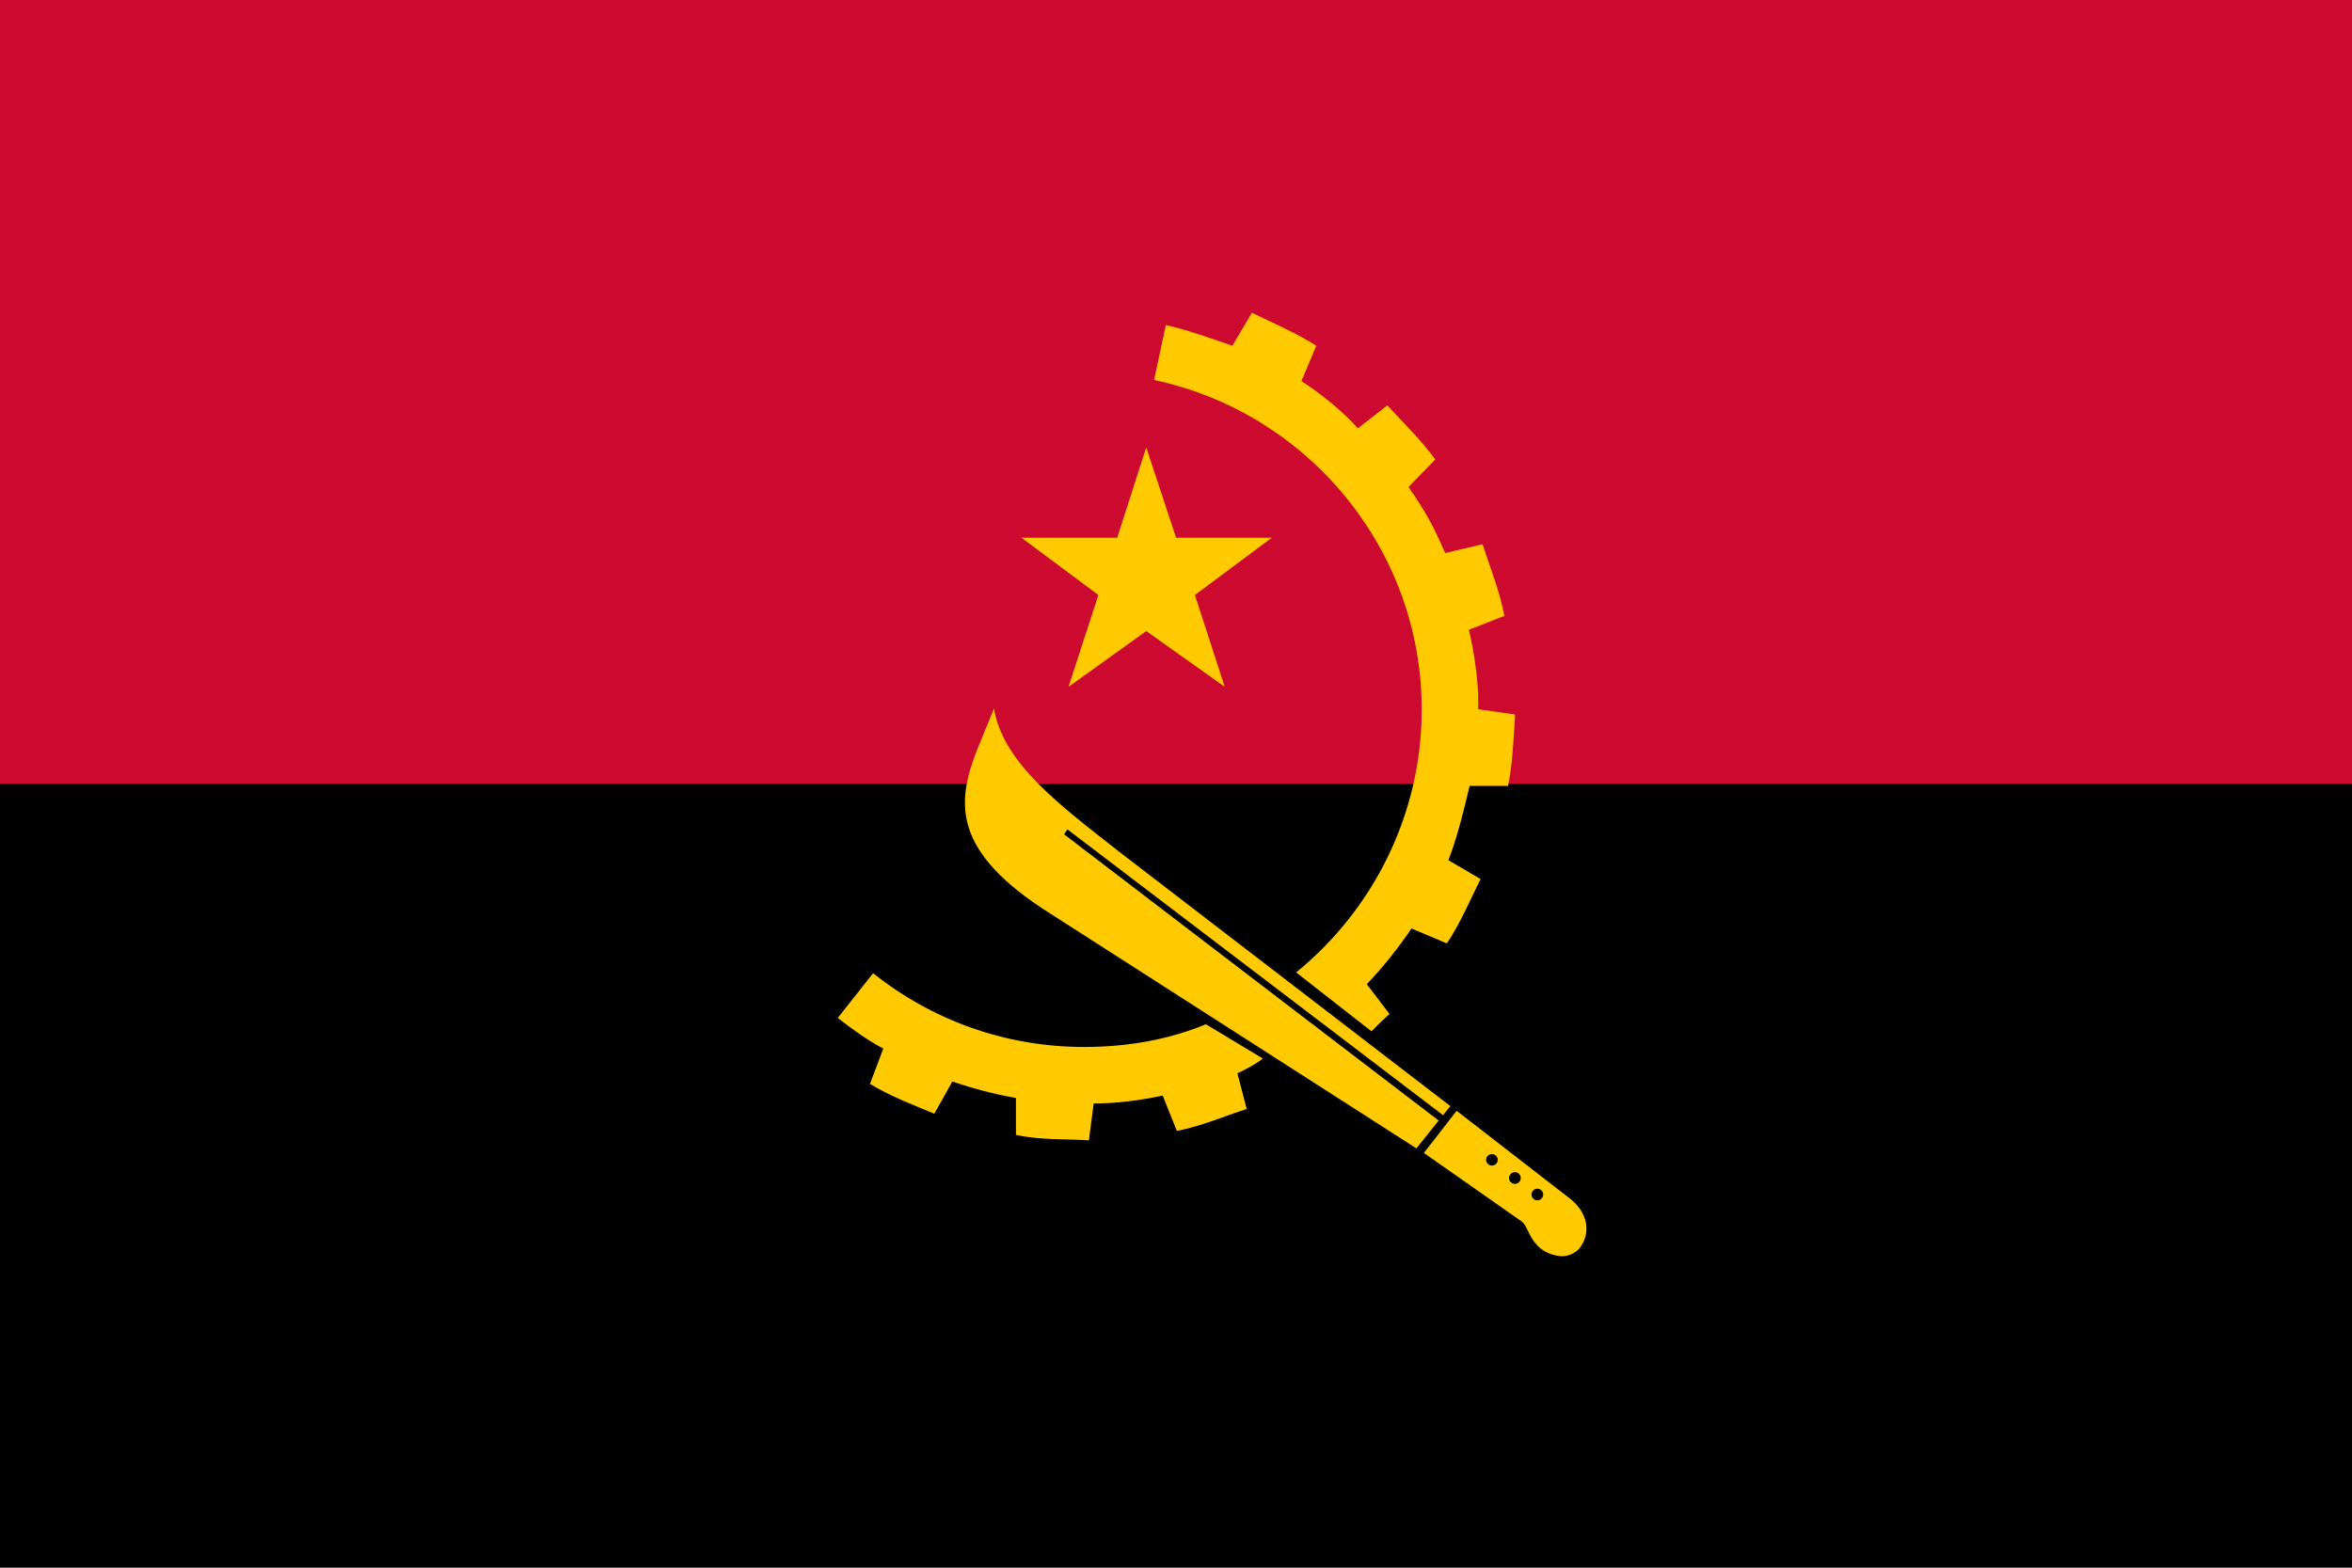
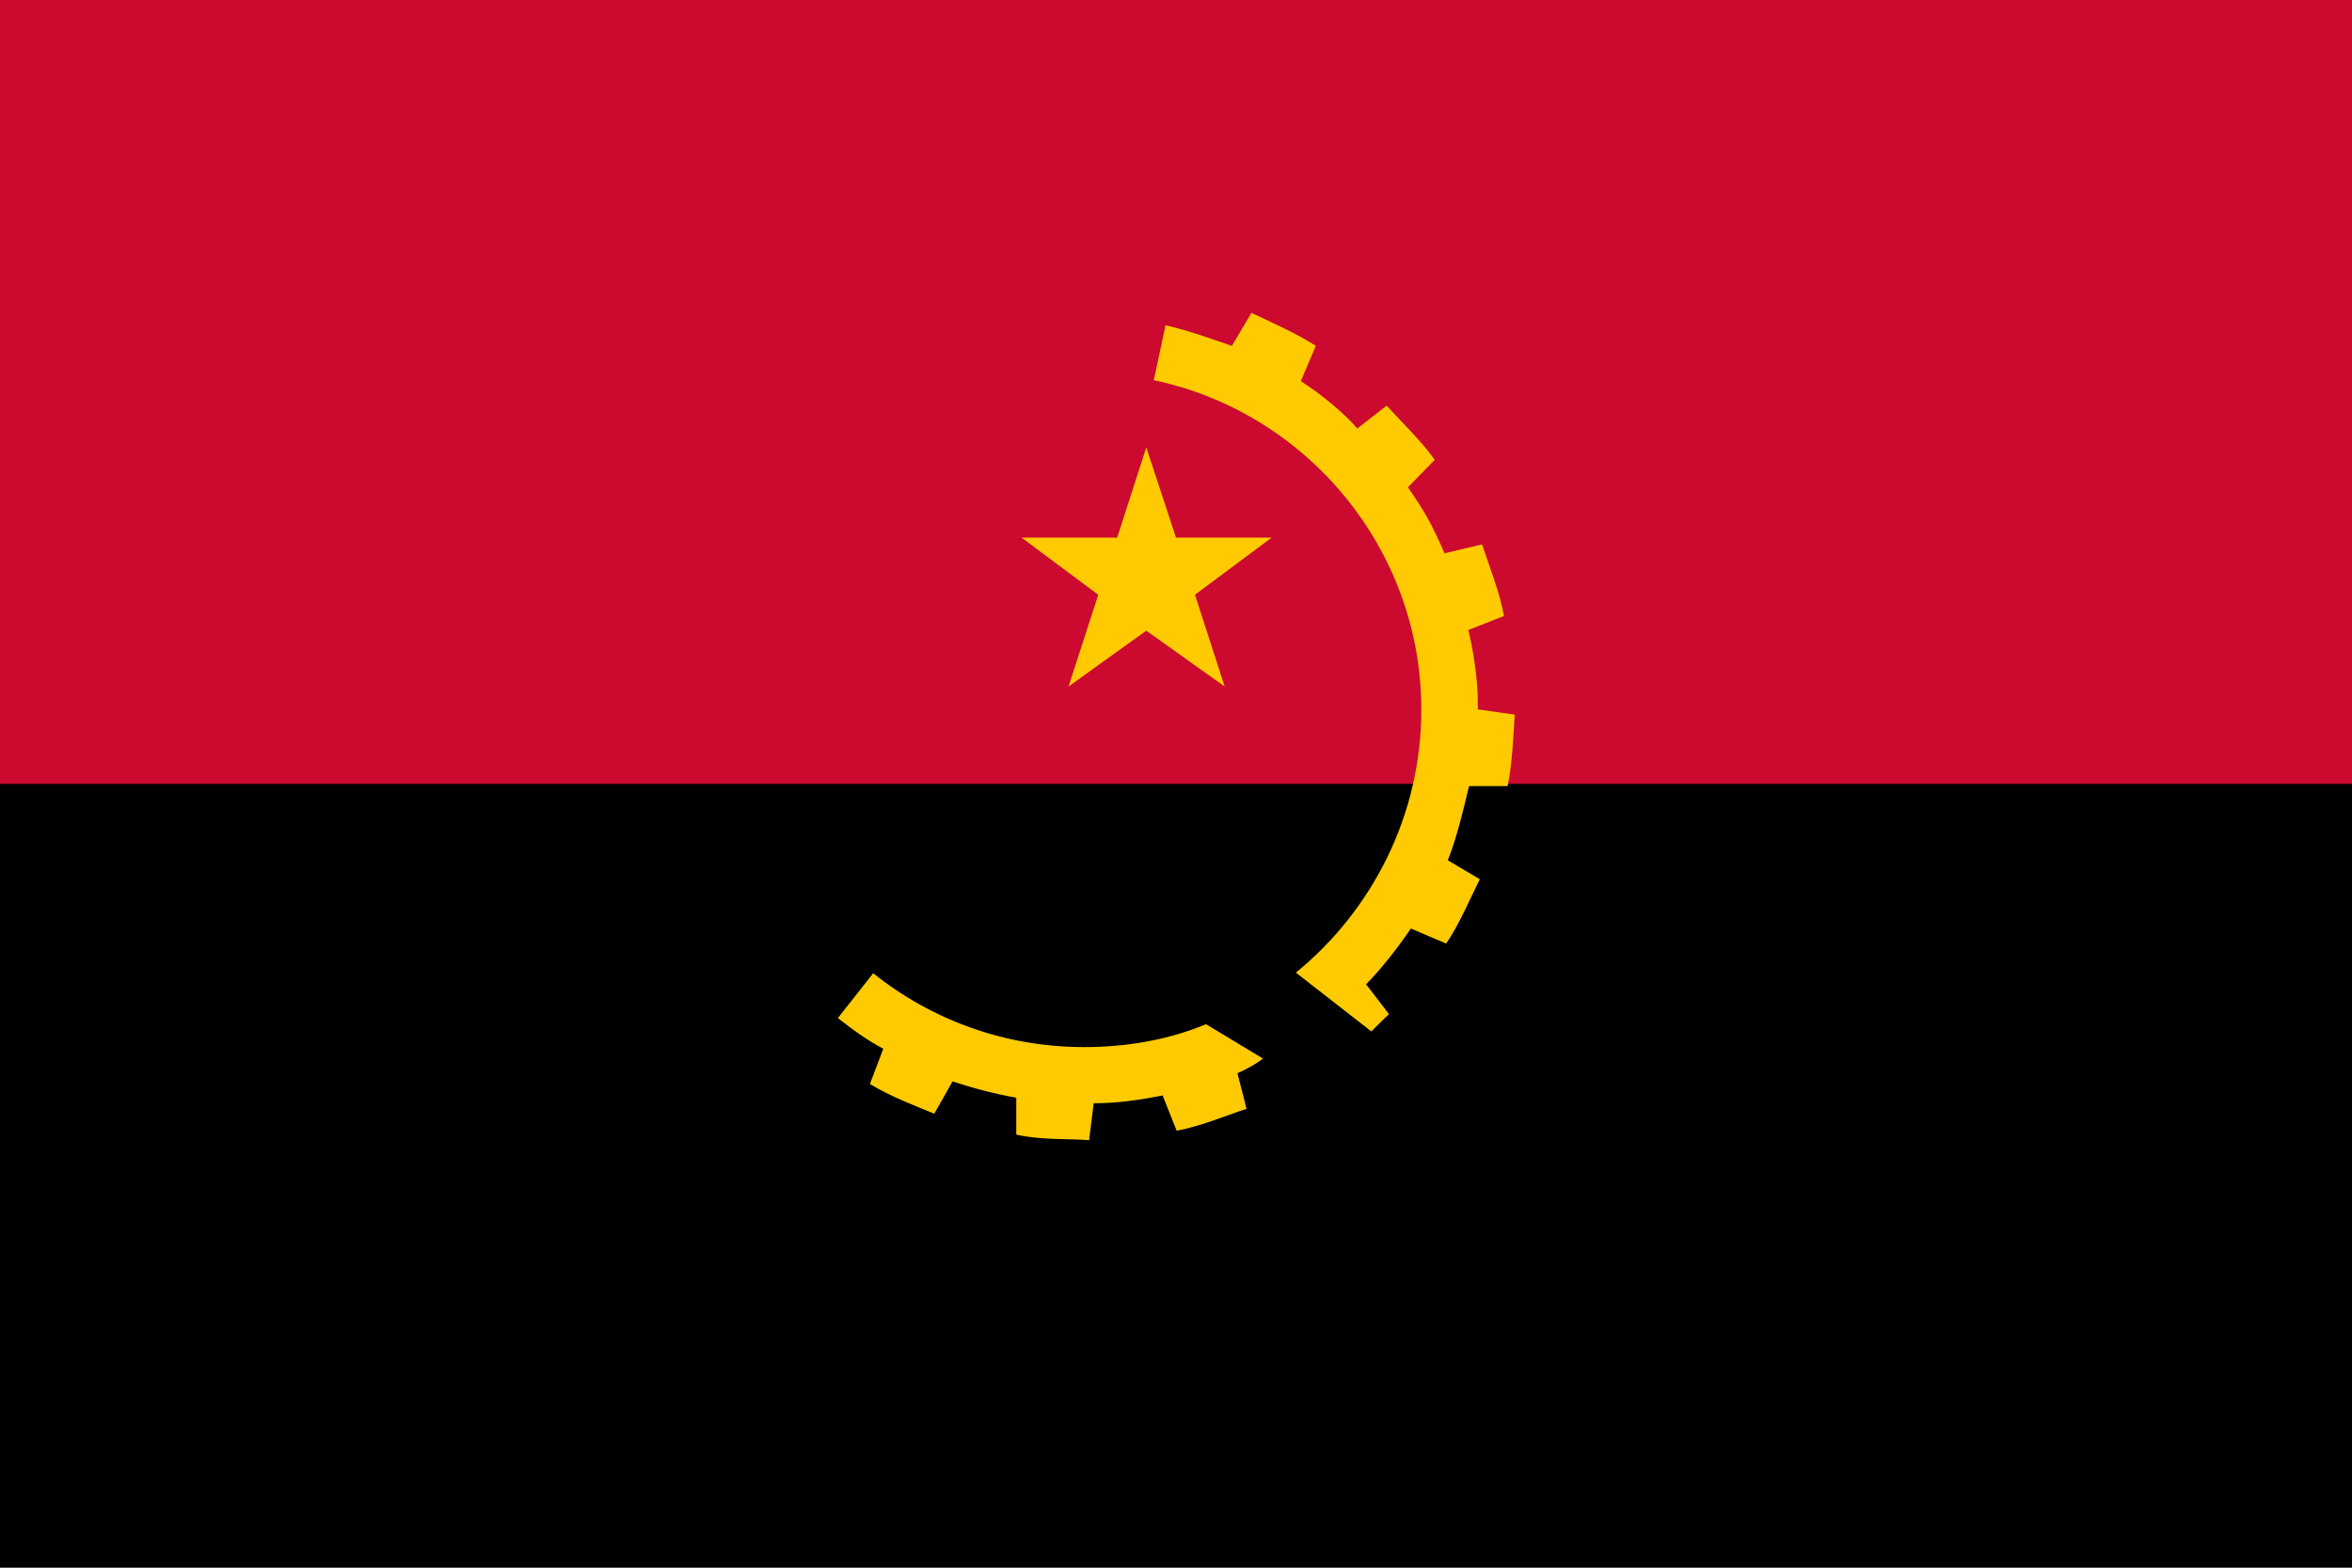
- <svg xmlns="http://www.w3.org/2000/svg" viewBox="0 0 900 600">
-   <path d="M0 0h900v600H0z" />
-   <path fill="#cc092f" d="M0 0h900v300H0z" />
-   <path d="M390.858 205.797h36.644l11.112-34.537 11.41 34.537h36.64l-29.433 21.926 11.409 35.135-30.026-21.324-29.731 21.324 11.41-35.135z" fill="#ffcb00" fill-rule="evenodd" />
-   <path d="M524.801 394.706l-28.827-22.53c29.127-23.724 48.052-60.064 48.052-100.605 0-61.866-44.144-113.824-102.411-126.137l4.504-21.025c8.11 1.803 17.624 5.217 25.432 7.916l7.51-12.608c8.1 3.9 17.118 7.803 24.621 12.608l-5.703 13.518c7.51 4.808 16.575 12.251 21.616 18.112l11.277-8.809c6.008 6.604 13.218 13.507 18.323 20.721l-10.211 10.512c6.594 9.68 9.143 14.135 14.004 25.287l14.327-3.36c2.706 8.408 6.814 18.702 8.32 27.408l-13.566 5.332c1.62 6.766 3.718 18.584 3.583 28.525-.011.598-.056 1.276-.056 1.878l14.167 2.021c-.6 8.712-.897 18.625-2.704 27.333h-14.714c-2.1 9.005-4.81 20.02-8.11 28.425l12.308 7.213c-3.901 7.805-7.8 17.117-12.908 24.626l-13.514-5.703c-5.11 7.505-10.81 14.71-17.118 21.321l8.706 11.41c-2.398 2.1-4.502 4.205-6.908 6.61m-63.362-2.704l21.772 13.12c-2.03 1.857-8.112 5.006-9.724 5.644l3.56 13.666c-8.407 2.708-17.42 6.608-26.724 8.412l-5.405-13.513c-8.71 1.8-17.416 3-26.427 3l-1.807 14.114c-8.406-.598-18.617 0-27.928-2.102v-14.11c-8.411-1.506-16.519-3.606-24.324-6.312l-6.91 12.322c-7.207-3.01-16.816-6.615-24.628-11.416l5.108-13.514c-6.31-3.307-12.015-7.509-17.42-11.72l13.515-17.118c22.226 17.722 50.153 28.228 80.787 28.228 16.221 0 32.132-2.697 46.555-8.7" fill="#ffcb00" fill-rule="evenodd" />
-   <path d="M552.192 426.811L408.462 317.43l-1.31 1.866 143.36 109.573-8.509 10.647-139.753-89.64c-37.839-23.726-36.337-42.344-28.528-62.466l6.608-16.217c3.605 21.023 25.223 36.944 47.748 54.658l126.914 97.497zm36.084 32.6a2.23 2.23 0 01-2.23-2.238 2.23 2.23 0 012.23-2.232c1.237 0 2.24 1 2.24 2.232a2.238 2.238 0 01-2.24 2.239m-8.59-6.308a2.24 2.24 0 01-2.237-2.235 2.236 2.236 0 112.237 2.235m-8.79-7.006c-1.232 0-2.236-1-2.236-2.231a2.236 2.236 0 014.47 0c0 1.231-1 2.231-2.234 2.231m29.554 12.4l-43.065-33.365-12.514 16.127 37.41 26.235c3.005 2.1 3.3 11.718 14.407 13.222 4.513.596 7.508-2.71 7.508-2.71 4.84-5.892 3.521-14.003-3.746-19.51" fill="#ffcb00" fill-rule="evenodd" />
+ <svg xmlns="http://www.w3.org/2000/svg" version="1.1" id="Layer_1" x="0px" y="0px" viewBox="0 0 720 480" style="enable-background:new 0 0 720 480;" xml:space="preserve">
+   <g>
+     <path d="M0,0h720v480H0V0z" />
+     <path style="fill:#CC092F;" d="M0,0h720v240H0V0z" />
+     <path style="fill-rule:evenodd;clip-rule:evenodd;fill:#FFCB00;" d="M312.7,164.6H342l8.9-27.6l9.1,27.6h29.3l-23.5,17.5l9.1,28.1   l-24-17.1l-23.8,17.1l9.1-28.1L312.7,164.6z" />
+     <path style="fill-rule:evenodd;clip-rule:evenodd;fill:#FFCB00;" d="M419.8,315.8l-23.1-18c23.3-19,38.4-48.1,38.4-80.5   c0-49.5-35.3-91.1-81.9-100.9l3.6-16.8c6.5,1.4,14.1,4.2,20.3,6.3l6-10.1c6.5,3.1,13.7,6.2,19.7,10.1l-4.6,10.8   c6,3.8,13.3,9.8,17.3,14.5l9-7c4.8,5.3,10.6,10.8,14.7,16.6l-8.2,8.4c5.3,7.7,7.3,11.3,11.2,20.2l11.5-2.7c2.2,6.7,5.5,15,6.7,21.9   l-10.9,4.3c1.3,5.4,3,14.9,2.9,22.8c0,0.5,0,1,0,1.5l11.3,1.6c-0.5,7-0.7,14.9-2.2,21.9h-11.8c-1.7,7.2-3.8,16-6.5,22.7l9.8,5.8   c-3.1,6.2-6.2,13.7-10.3,19.7l-10.8-4.6c-4.1,6-8.6,11.8-13.7,17.1l7,9.1C423.4,312.2,421.8,313.8,419.8,315.8 M369.2,313.6   l17.4,10.5c-1.6,1.5-6.5,4-7.8,4.5l2.8,10.9c-6.7,2.2-13.9,5.3-21.4,6.7l-4.3-10.8c-7,1.4-13.9,2.4-21.1,2.4l-1.4,11.3   c-6.7-0.5-14.9,0-22.3-1.7v-11.3c-6.7-1.2-13.2-2.9-19.5-5L286,341c-5.8-2.4-13.5-5.3-19.7-9.1l4.1-10.8c-5-2.6-9.6-6-13.9-9.4   l10.8-13.7c17.8,14.2,40.1,22.6,64.6,22.6C344.9,320.6,357.6,318.4,369.2,313.6" />
+   </g>
</svg>
